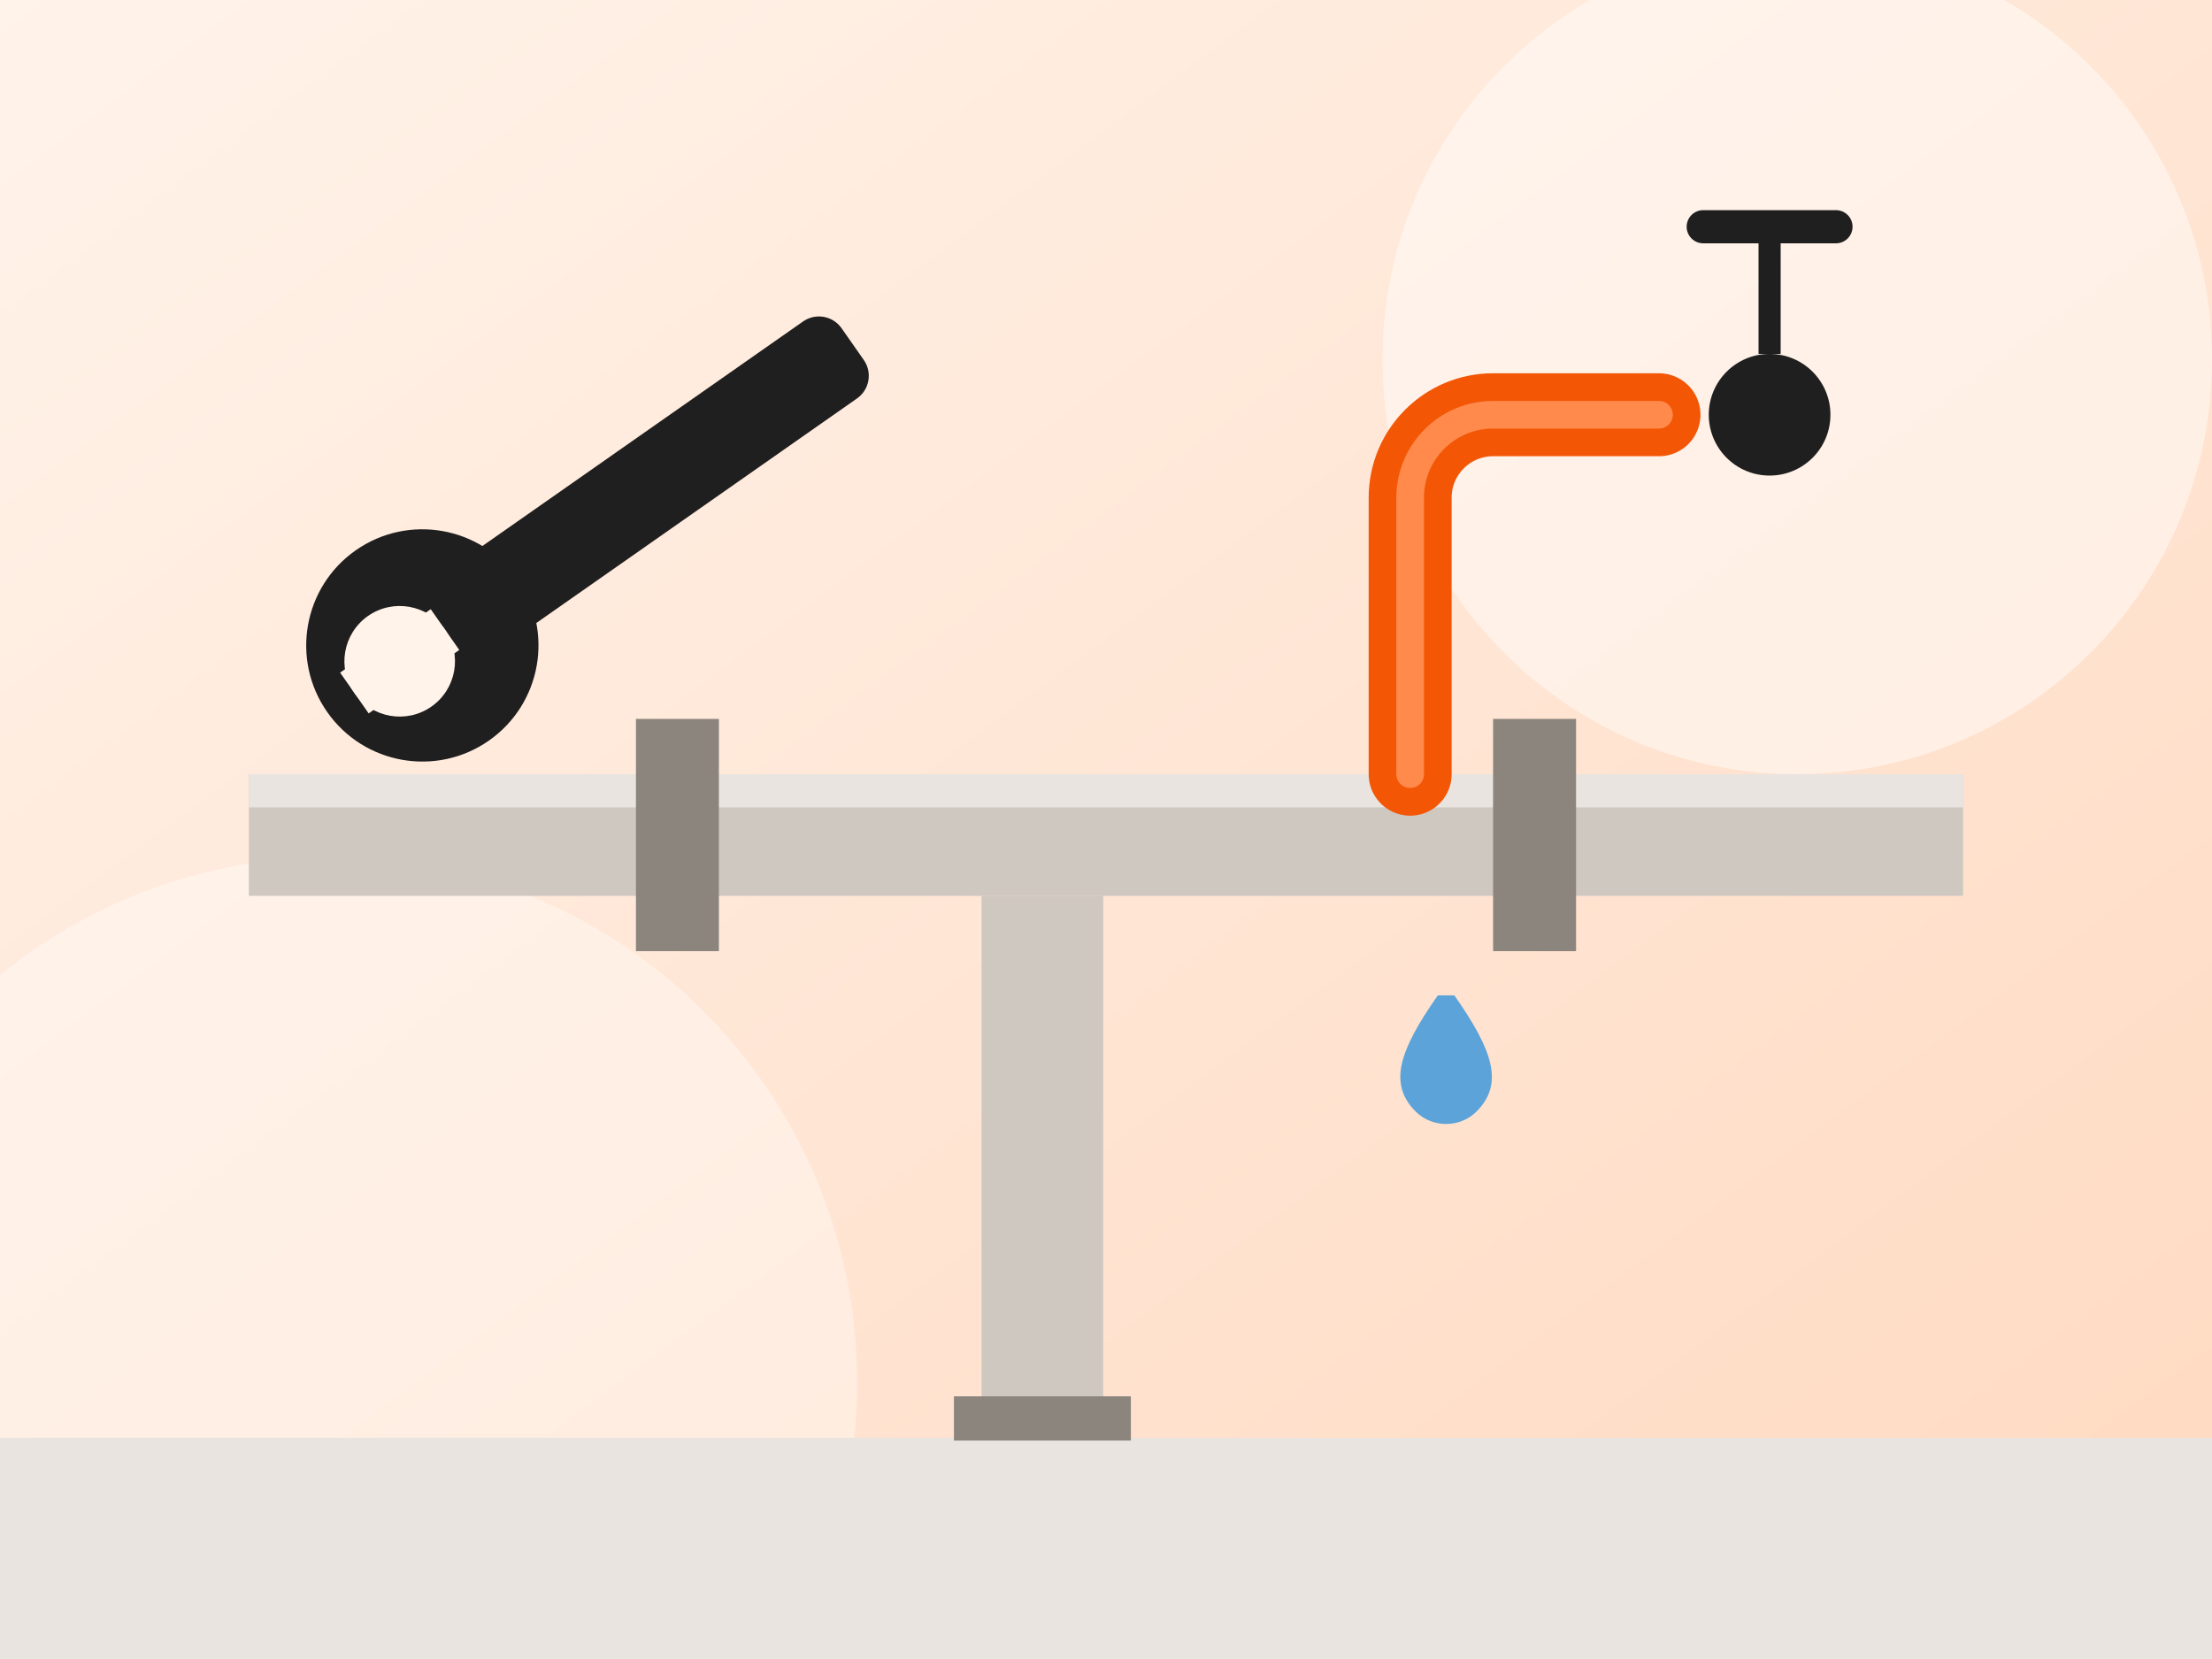
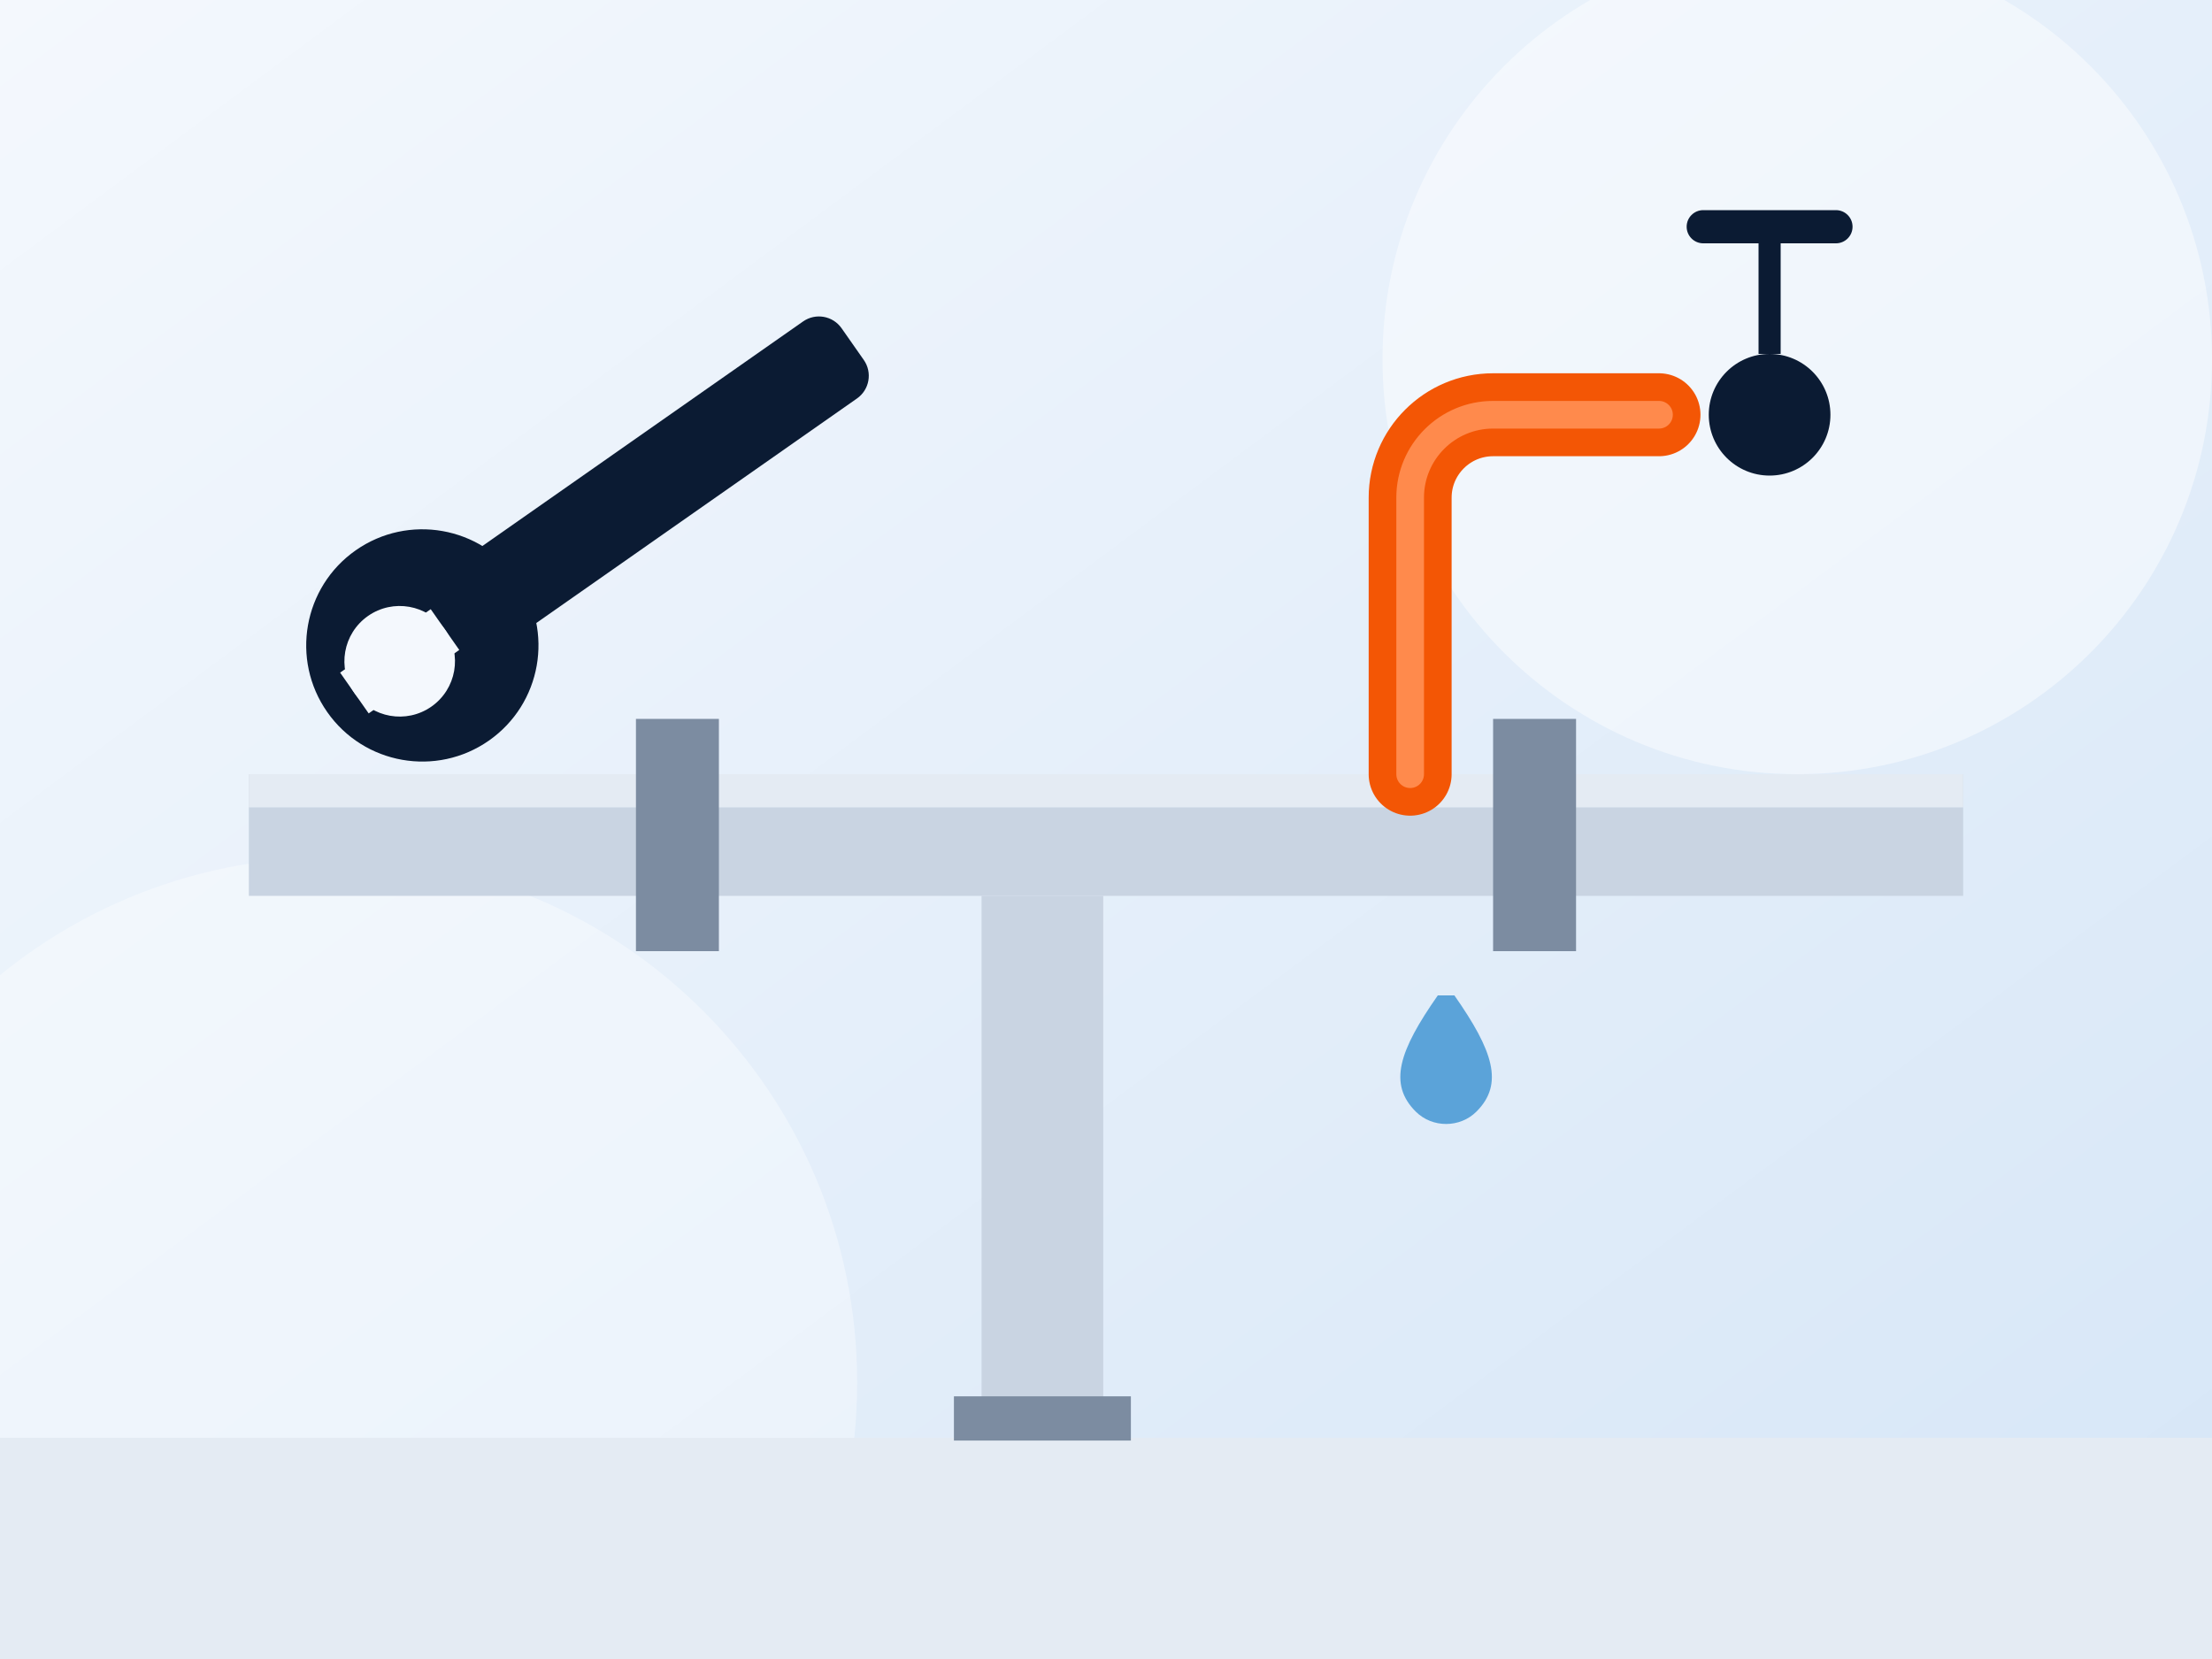
<svg xmlns="http://www.w3.org/2000/svg" viewBox="0 0 800 600" role="img" aria-label="Plumbing illustration">
  <defs>
    <linearGradient id="g" x1="0" y1="0" x2="1" y2="1">
-       <stop offset="0" stop-color="#FFF3EA" />
-       <stop offset="1" stop-color="#FFD9C0" />
+       <stop offset="0" stop-color="#F4F8FD" />
+       <stop offset="1" stop-color="#D6E6F7" />
    </linearGradient>
  </defs>
  <rect width="800" height="600" fill="url(#g)" />
  <circle cx="650" cy="130" r="150" fill="#fff" opacity=".45" />
  <circle cx="120" cy="500" r="190" fill="#fff" opacity=".35" />
-   <rect y="520" width="800" height="80" fill="#E9E4DF" />
-   <rect x="90" y="280" width="620" height="44" fill="#CFC8C1" />
-   <rect x="90" y="280" width="620" height="12" fill="#E9E4DF" />
-   <rect x="230" y="260" width="30" height="84" fill="#8C857E" />
-   <rect x="540" y="260" width="30" height="84" fill="#8C857E" />
-   <rect x="355" y="324" width="44" height="190" fill="#CFC8C1" />
-   <rect x="345" y="505" width="64" height="16" fill="#8C857E" />
+   <rect y="520" width="800" height="80" fill="#E4EBF3" />
+   <rect x="90" y="280" width="620" height="44" fill="#C9D4E2" />
+   <rect x="90" y="280" width="620" height="12" fill="#E4EBF3" />
+   <rect x="230" y="260" width="30" height="84" fill="#7C8CA1" />
+   <rect x="540" y="260" width="30" height="84" fill="#7C8CA1" />
+   <rect x="355" y="324" width="44" height="190" fill="#C9D4E2" />
+   <rect x="345" y="505" width="64" height="16" fill="#7C8CA1" />
  <path d="M600 150h-60a30 30 0 0 0-30 30v100" fill="none" stroke="#F35605" stroke-width="30" stroke-linecap="round" stroke-linejoin="round" />
  <path d="M600 150h-60a30 30 0 0 0-30 30v100" fill="none" stroke="#FF8A4C" stroke-width="10" stroke-linecap="round" stroke-linejoin="round" />
-   <circle cx="640" cy="150" r="22" fill="#1F1F1F" />
-   <rect x="636" y="82" width="8" height="46" fill="#1F1F1F" />
-   <rect x="610" y="76" width="60" height="12" rx="6" fill="#1F1F1F" />
+   <circle cx="640" cy="150" r="22" fill="#0B1B33" />
+   <rect x="636" y="82" width="8" height="46" fill="#0B1B33" />
+   <rect x="610" y="76" width="60" height="12" rx="6" fill="#0B1B33" />
  <path d="M520 360c-14 20-18 32-8 42 6 6 16 6 22 0 10-10 6-22-8-42z" fill="#5BA3D9" />
  <g transform="rotate(-35 220 190)">
-     <rect x="140" y="170" width="190" height="34" rx="10" fill="#1F1F1F" />
-     <circle cx="140" cy="187" r="42" fill="#1F1F1F" />
-     <circle cx="130" cy="187" r="20" fill="#FFF3EA" />
-     <rect x="110" y="178" width="40" height="18" fill="#FFF3EA" />
+     <rect x="140" y="170" width="190" height="34" rx="10" fill="#0B1B33" />
+     <circle cx="140" cy="187" r="42" fill="#0B1B33" />
+     <circle cx="130" cy="187" r="20" fill="#F4F8FD" />
+     <rect x="110" y="178" width="40" height="18" fill="#F4F8FD" />
  </g>
</svg>
